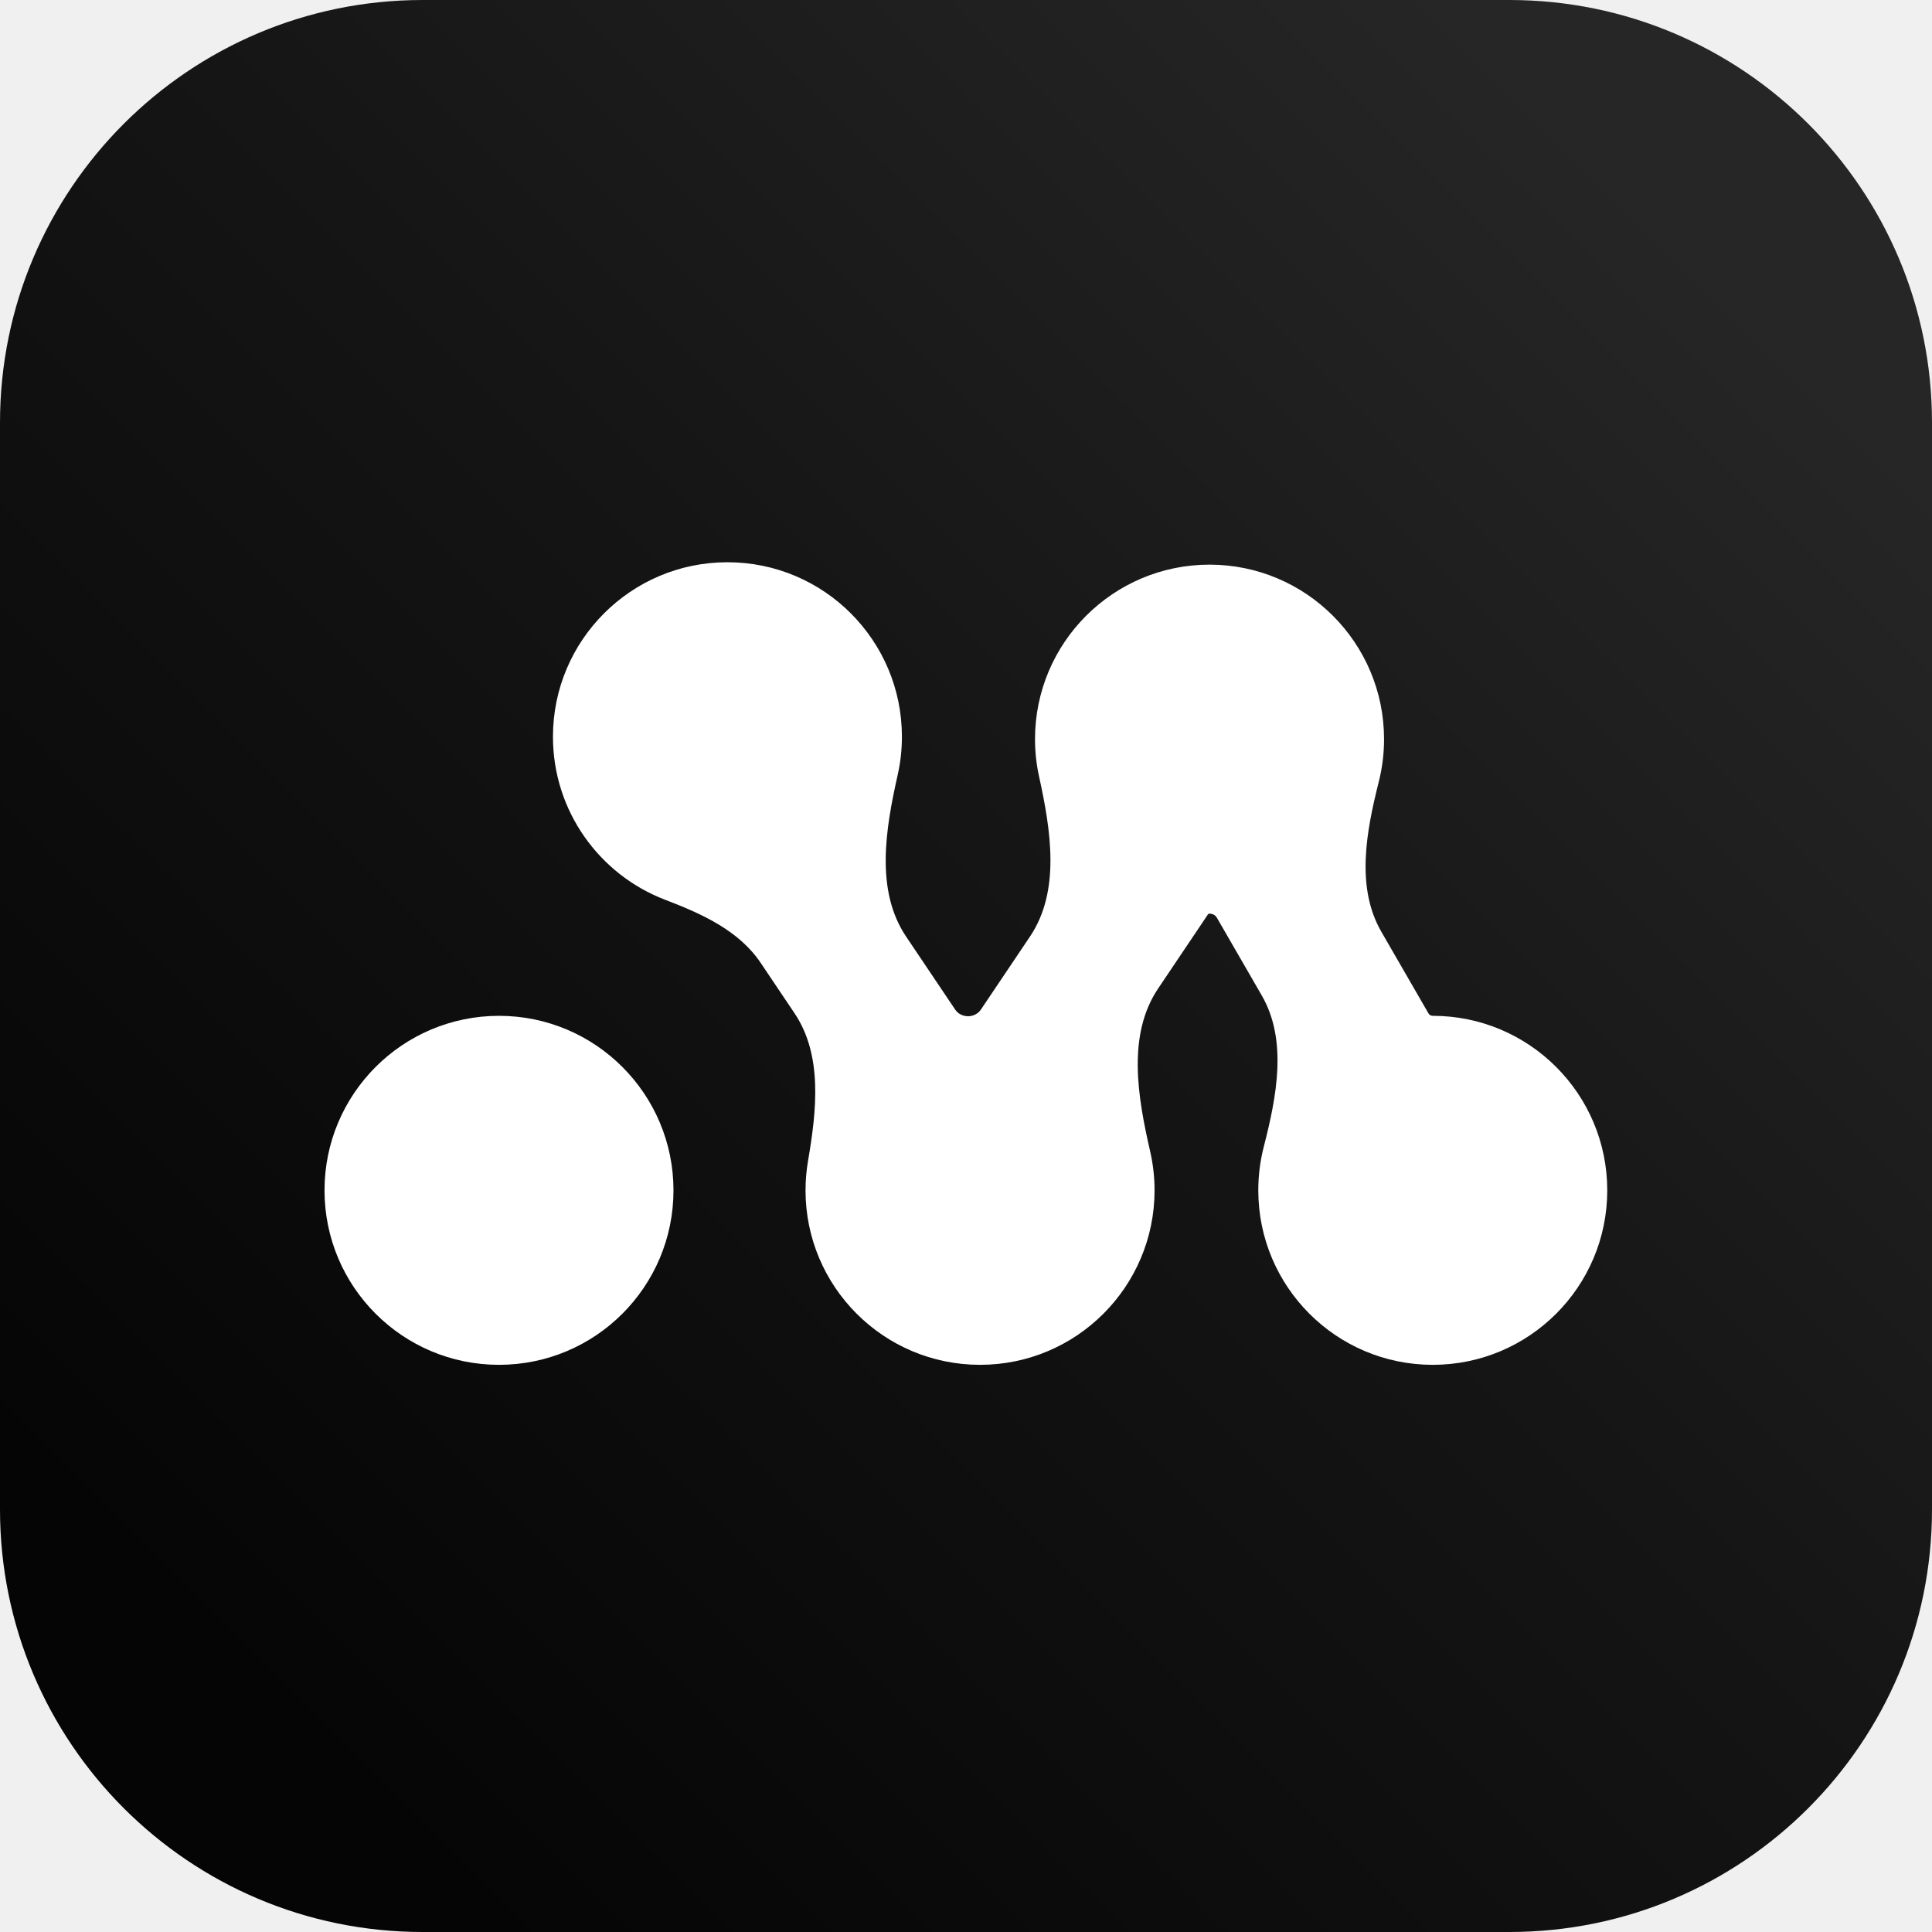
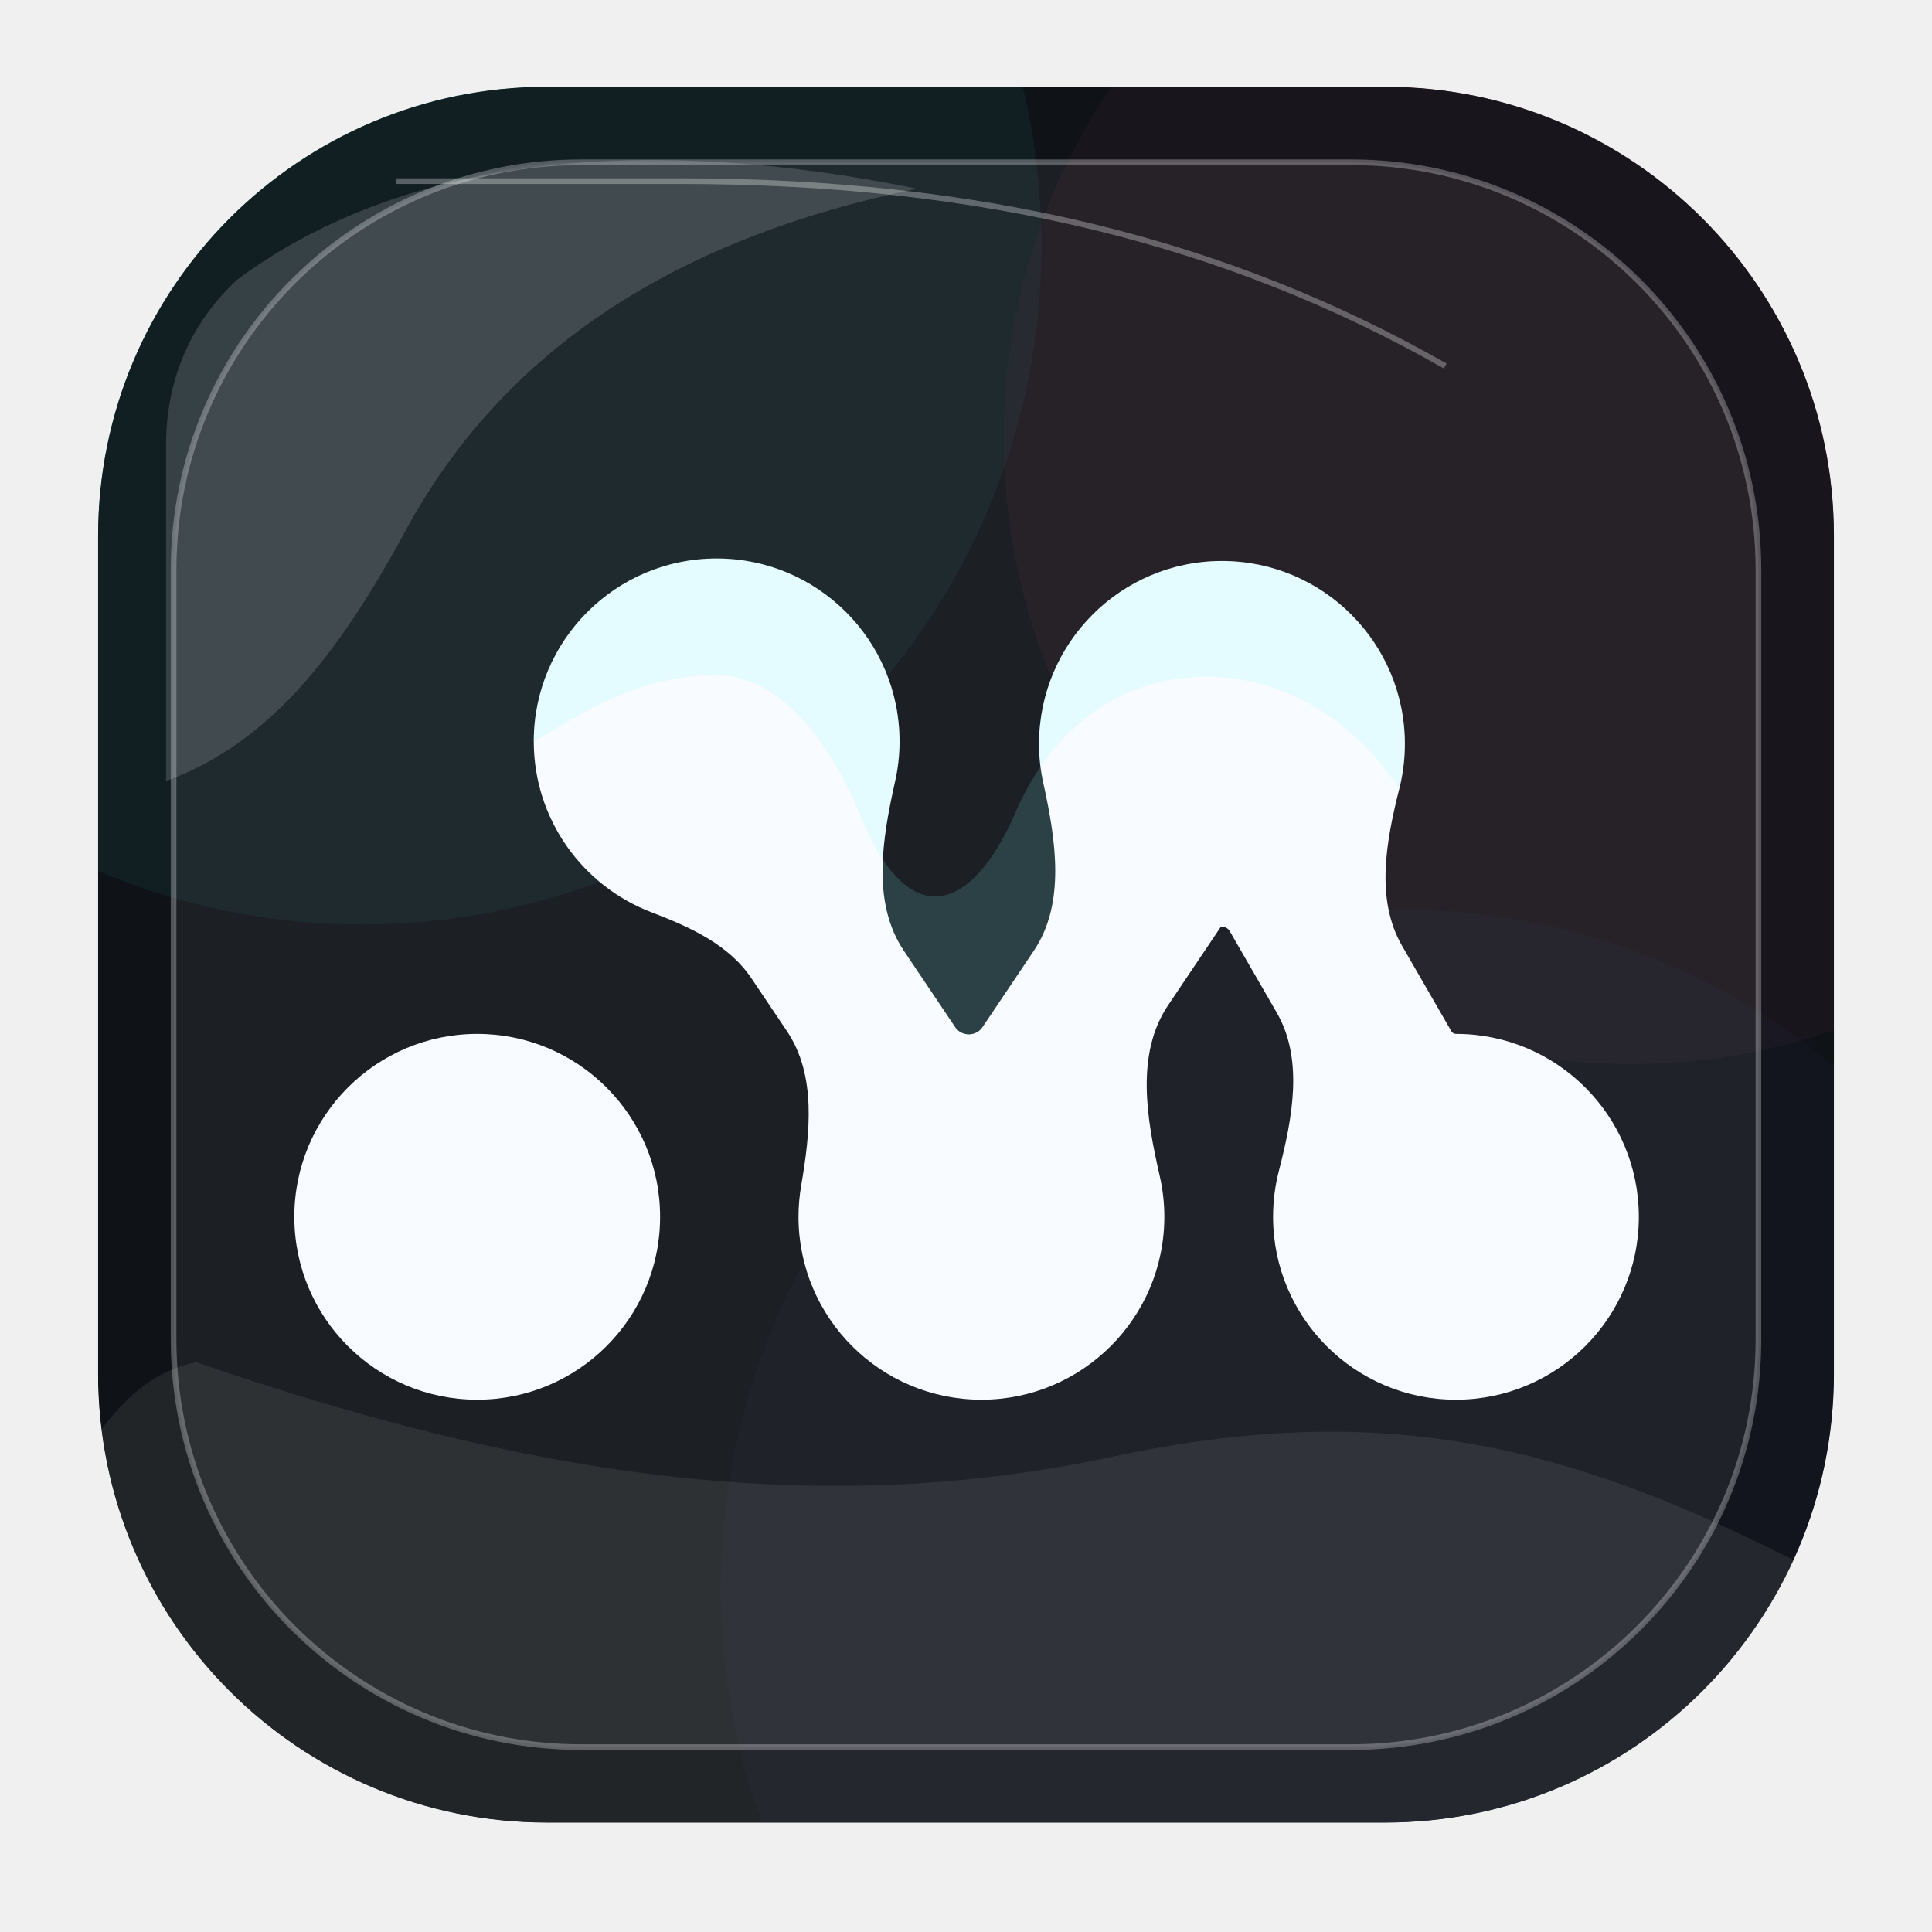
<svg xmlns="http://www.w3.org/2000/svg" viewBox="0 0 1024 1024" role="img" aria-label="Mastra Studio">
  <defs>
-     <linearGradient id="background" x1="128" y1="896" x2="896" y2="128" gradientUnits="userSpaceOnUse">
-       <stop offset="0" stop-color="#050505" />
-       <stop offset="0.55" stop-color="#151515" />
-       <stop offset="1" stop-color="#262626" />
-     </linearGradient>
+     <clipPath id="squircle">
+       <rect x="52" y="46" width="920" height="920" rx="238" />
+     </clipPath>
  </defs>
-   <rect width="1024" height="1024" rx="224" fill="url(#background)" />
-   <path transform="translate(172 298) scale(20.56)" fill="#fff" d="M4.498 11.693C6.982 11.693 8.996 13.708 8.996 16.192C8.996 18.677 6.982 20.69 4.498 20.69C2.014 20.69 0 18.677 0 16.192C0 13.708 2.014 11.694 4.498 11.693ZM10.387 0C12.871 0 14.885 2.014 14.885 4.498C14.885 4.838 14.847 5.168 14.775 5.486C14.462 6.881 14.195 8.463 14.993 9.65L16.258 11.532C16.336 11.649 16.473 11.711 16.614 11.703C16.737 11.696 16.852 11.634 16.921 11.532L18.188 9.647C18.977 8.472 18.724 6.908 18.421 5.525C18.352 5.214 18.316 4.891 18.316 4.56C18.317 2.075 20.331 0.062 22.815 0.062C25.299 0.062 27.313 2.076 27.314 4.56C27.314 4.939 27.267 5.307 27.178 5.659C26.855 6.944 26.582 8.379 27.245 9.527L28.459 11.63C28.482 11.67 28.524 11.693 28.57 11.693C31.055 11.694 33.068 13.708 33.068 16.192C33.068 18.677 31.054 20.69 28.57 20.69C26.086 20.69 24.073 18.677 24.072 16.192C24.072 15.805 24.121 15.429 24.213 15.07C24.546 13.775 24.83 12.325 24.161 11.167L23.004 9.164C22.966 9.097 22.893 9.059 22.815 9.059C22.798 9.059 22.782 9.066 22.773 9.08L21.49 10.989C20.686 12.185 20.962 13.781 21.284 15.185C21.358 15.509 21.398 15.846 21.398 16.192C21.397 18.676 19.383 20.69 16.899 20.69C14.415 20.69 12.401 18.677 12.4 16.192C12.4 15.932 12.423 15.677 12.465 15.429C12.686 14.14 12.846 12.712 12.117 11.627L11.242 10.325C10.683 9.493 9.719 9.059 8.783 8.702C7.091 8.056 5.889 6.417 5.889 4.498C5.889 2.014 7.903 3.29835e-05 10.387 0Z" />
+   <rect x="70" y="74" width="884" height="884" rx="220" fill="#000000" opacity="0.24" />
+   <g clip-path="url(#squircle)">
+     <rect x="52" y="46" width="920" height="920" rx="238" fill="#07090a" />
+     <circle cx="192" cy="130" r="360" fill="#19d3ca" opacity="0.34" />
+     <circle cx="864" cy="232" r="332" fill="#ff6aa8" opacity="0.22" />
+     <circle cx="742" cy="842" r="360" fill="#6c6fff" opacity="0.16" />
+     <rect x="52" y="46" width="920" height="920" rx="238" fill="#111418" opacity="0.82" />
+     <path fill="#ffffff" opacity="0.16" d="M126 148C218 80 348 72 486 100C360 126 267 184 214 283C178 349 142 394 88 414V236C88 200 102 170 126 148Z" />
+     <path fill="#ffffff" opacity="0.08" d="M104 722C278 782 432 806 590 772C740 740 840 768 972 838V966H52V760C68 738 84 726 104 722Z" />
+     <rect x="92" y="86" width="840" height="840" rx="216" fill="#ffffff" opacity="0.055" />
+     <rect x="92" y="86" width="840" height="840" rx="216" fill="none" stroke="#ffffff" stroke-width="3" stroke-opacity="0.28" />
+     <path fill="none" stroke="#ffffff" stroke-opacity="0.3" stroke-width="3" d="M210 96H360C520 96 650 128 766 194" />
+   </g>
+   <path transform="translate(156 296) scale(21.55)" fill="#f8fbff" d="M4.498 11.693C6.982 11.693 8.996 13.708 8.996 16.192C8.996 18.677 6.982 20.69 4.498 20.69C2.014 20.69 0 18.677 0 16.192C0 13.708 2.014 11.694 4.498 11.693ZM10.387 0C12.871 0 14.885 2.014 14.885 4.498C14.885 4.838 14.847 5.168 14.775 5.486C14.462 6.881 14.195 8.463 14.993 9.65L16.258 11.532C16.336 11.649 16.473 11.711 16.614 11.703C16.737 11.696 16.852 11.634 16.921 11.532L18.188 9.647C18.977 8.472 18.724 6.908 18.421 5.525C18.352 5.214 18.316 4.891 18.316 4.56C18.317 2.075 20.331 0.062 22.815 0.062C25.299 0.062 27.313 2.076 27.314 4.56C27.314 4.939 27.267 5.307 27.178 5.659C26.855 6.944 26.582 8.379 27.245 9.527L28.459 11.63C28.482 11.67 28.524 11.693 28.57 11.693C31.055 11.694 33.068 13.708 33.068 16.192C33.068 18.677 31.054 20.69 28.57 20.69C26.086 20.69 24.073 18.677 24.072 16.192C24.072 15.805 24.121 15.429 24.213 15.07C24.546 13.775 24.83 12.325 24.161 11.167L23.004 9.164C22.966 9.097 22.893 9.059 22.815 9.059C22.798 9.059 22.782 9.066 22.773 9.08L21.49 10.989C20.686 12.185 20.962 13.781 21.284 15.185C21.358 15.509 21.398 15.846 21.398 16.192C21.397 18.676 19.383 20.69 16.899 20.69C14.415 20.69 12.401 18.677 12.4 16.192C12.4 15.932 12.423 15.677 12.465 15.429C12.686 14.14 12.846 12.712 12.117 11.627L11.242 10.325C10.683 9.493 9.719 9.059 8.783 8.702C7.091 8.056 5.889 6.417 5.889 4.498C5.889 2.014 7.903 3.29835e-05 10.387 0Z" />
+   <path transform="translate(156 296) scale(21.55)" fill="#7cf7ff" opacity="0.16" d="M10.387 0C12.871 0 14.885 2.014 14.885 4.498C14.885 4.838 14.847 5.168 14.775 5.486C14.462 6.881 14.195 8.463 14.993 9.65L16.258 11.532C16.336 11.649 16.473 11.711 16.614 11.703C16.737 11.696 16.852 11.634 16.921 11.532L18.188 9.647C18.977 8.472 18.724 6.908 18.421 5.525C18.352 5.214 18.316 4.891 18.316 4.56C18.317 2.075 20.331 0.062 22.815 0.062C25.299 0.062 27.313 2.076 27.314 4.56C27.314 4.939 27.267 5.307 27.178 5.659C25.942 3.826 24.213 2.91 22.436 2.91C20.212 2.91 18.536 4.278 17.668 6.407C16.492 8.941 14.989 8.985 13.92 6.315C13.008 4.139 11.751 2.871 10.387 2.871C8.283 2.871 6.889 3.957 5.889 4.498C5.889 2.014 7.903 3.29835e-05 10.387 0Z" />
</svg>
